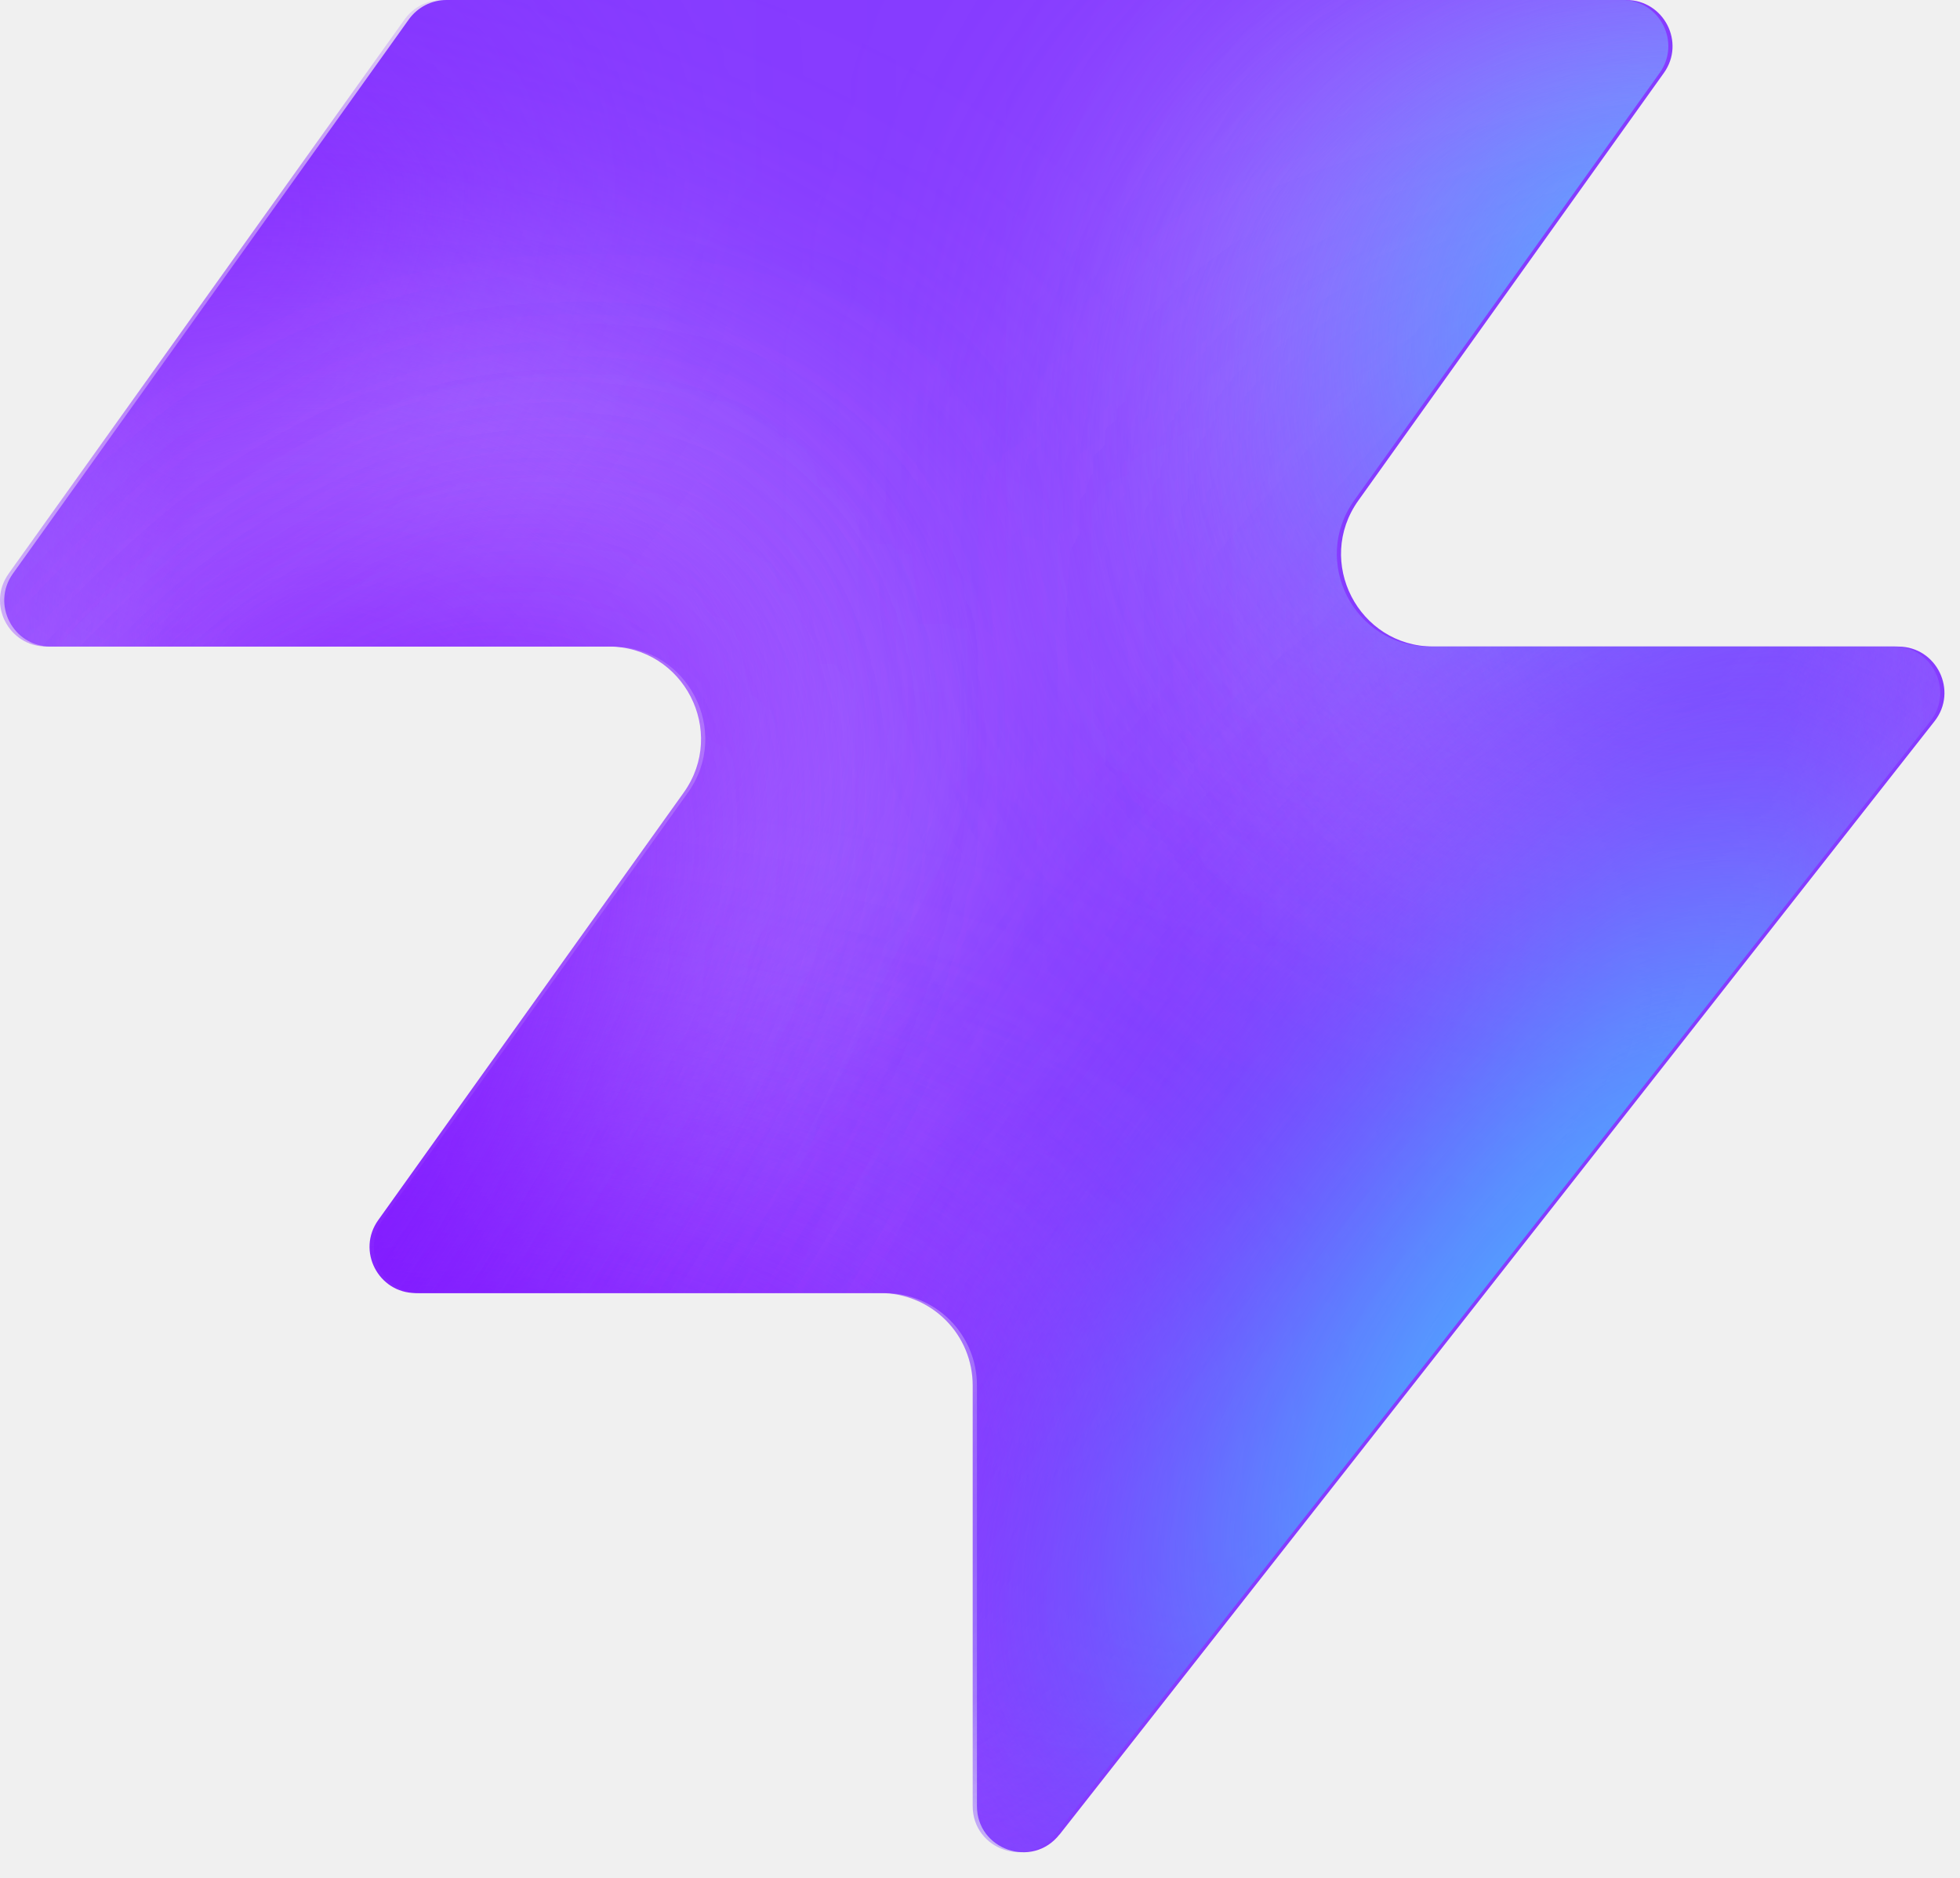
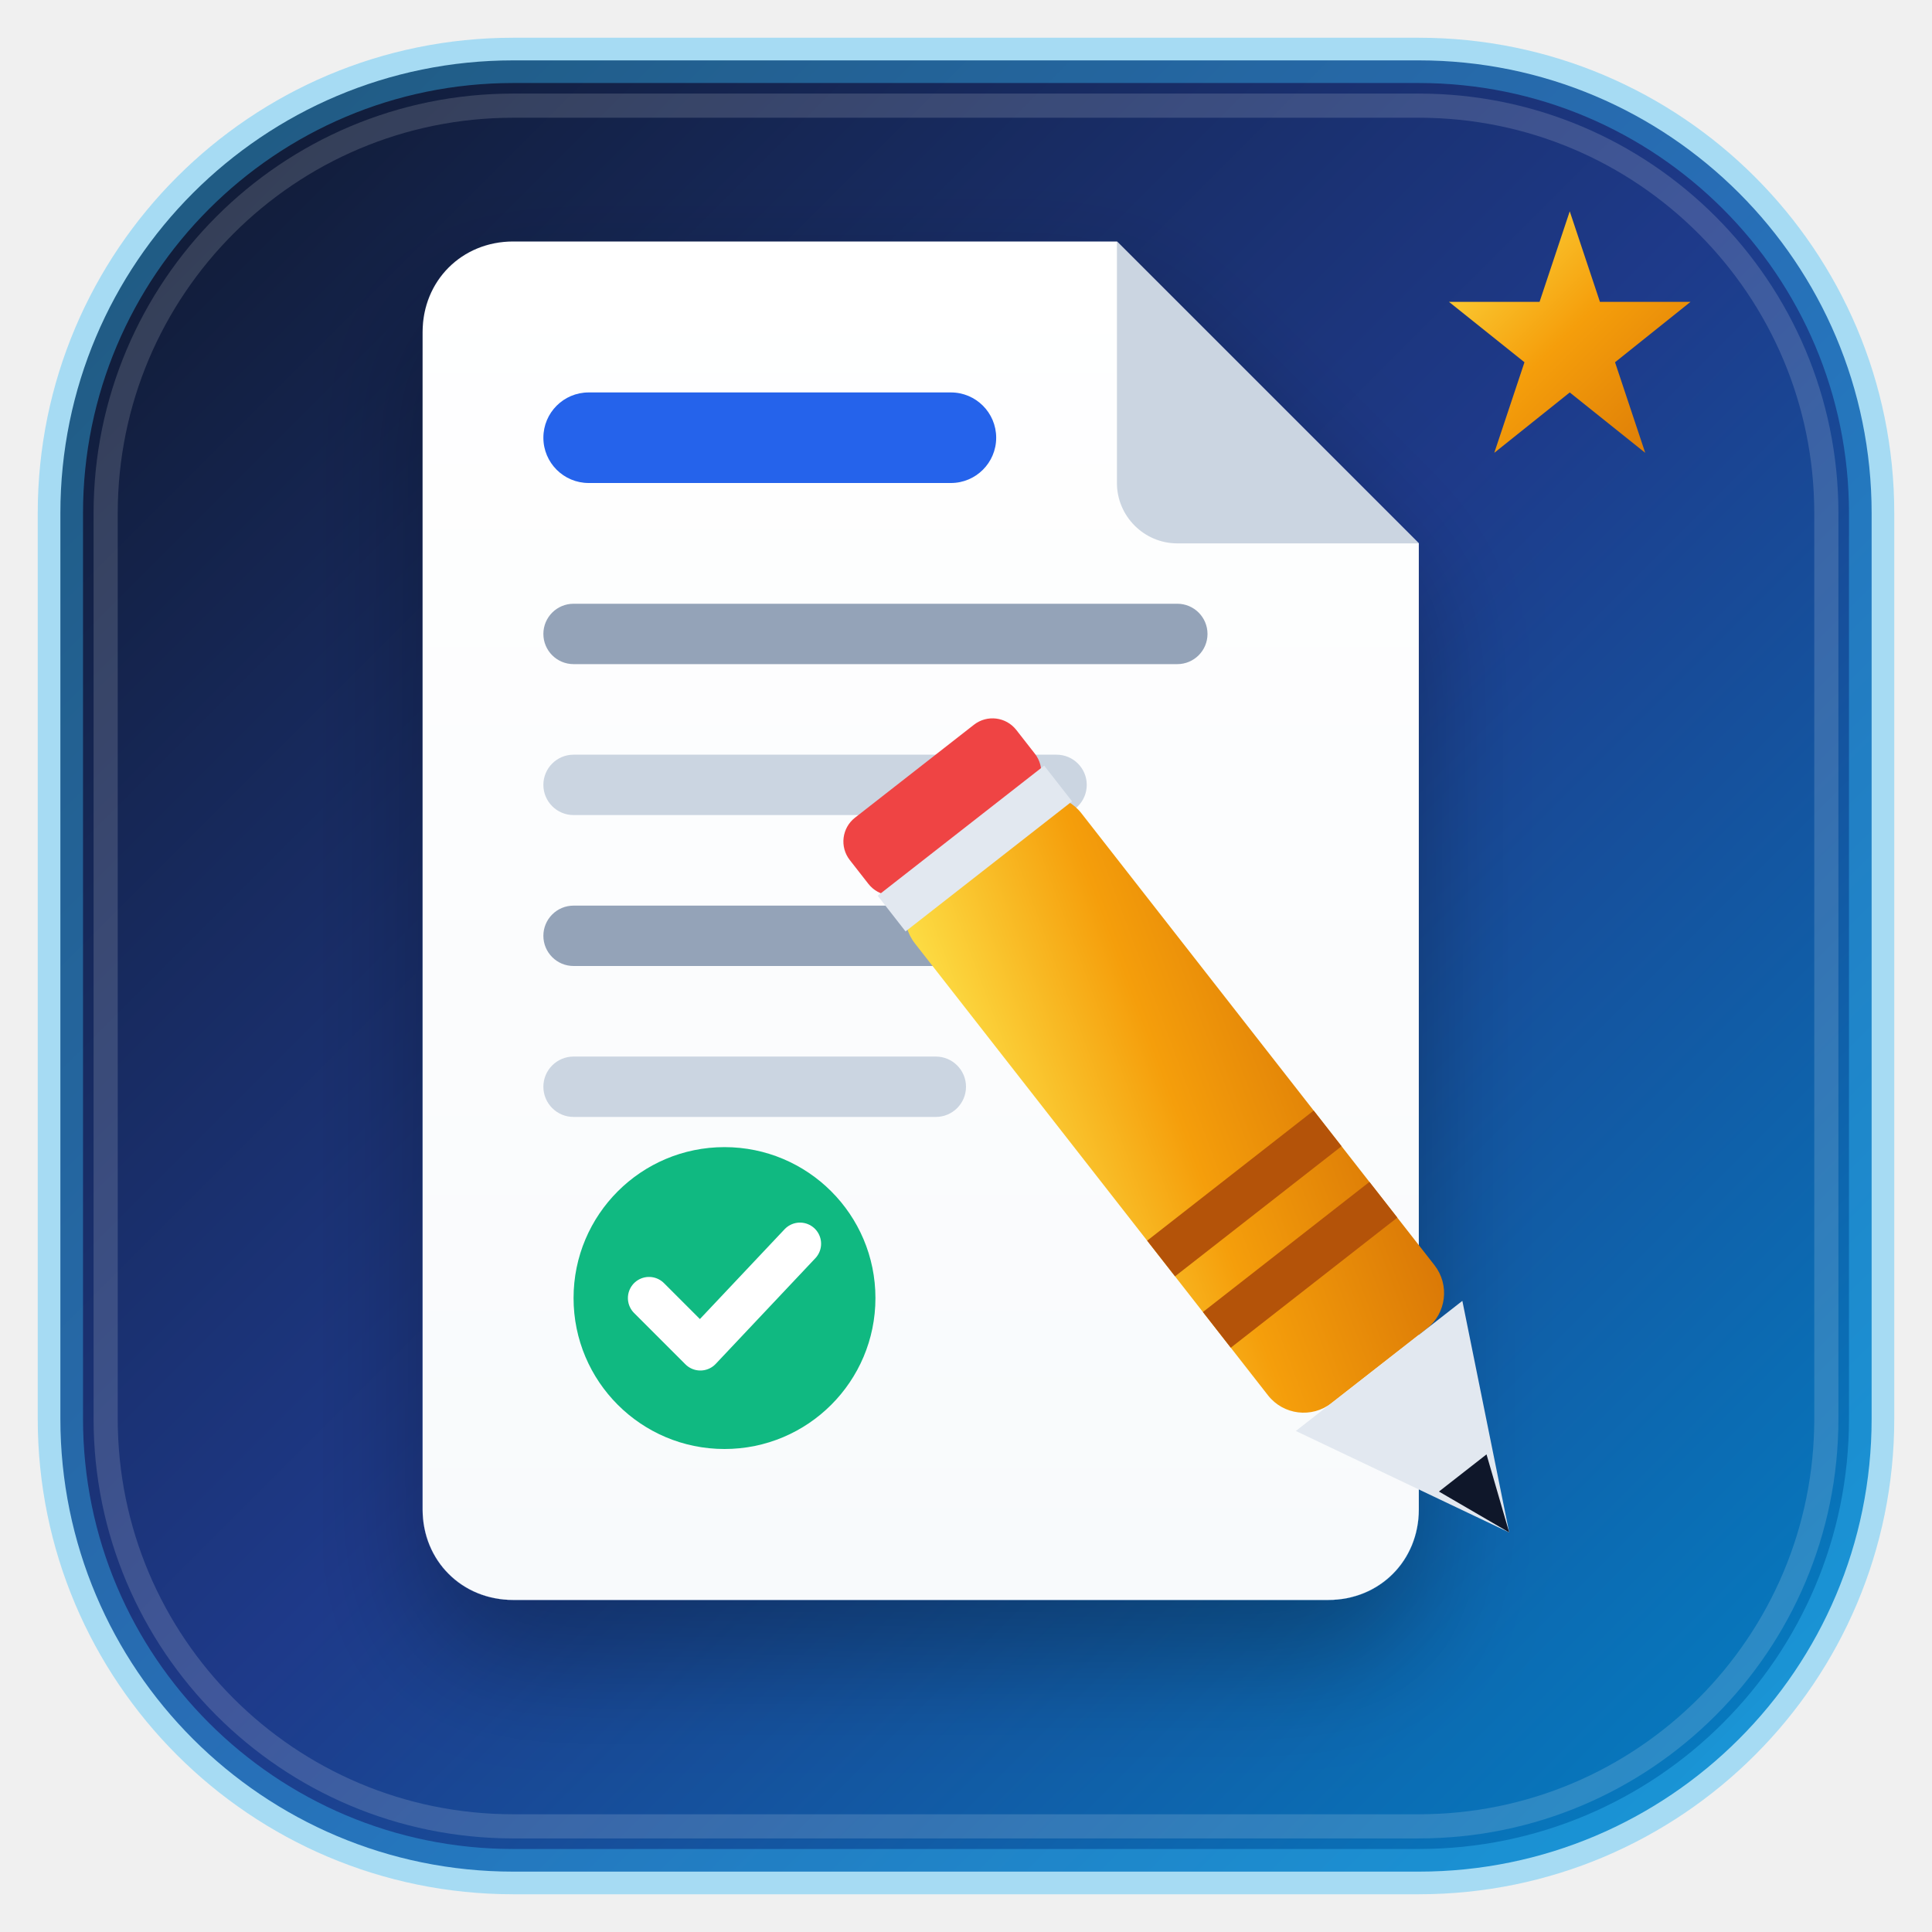
- <svg xmlns="http://www.w3.org/2000/svg" width="48" height="46" fill="none" viewBox="0 0 48 46">
-   <path fill="#863bff" d="M25.946 44.938c-.664.845-2.021.375-2.021-.698V33.937a2.26 2.26 0 0 0-2.262-2.262H10.287c-.92 0-1.456-1.04-.92-1.788l7.48-10.471c1.07-1.497 0-3.578-1.842-3.578H1.237c-.92 0-1.456-1.04-.92-1.788L10.013.474c.214-.297.556-.474.92-.474h28.894c.92 0 1.456 1.04.92 1.788l-7.48 10.471c-1.07 1.498 0 3.579 1.842 3.579h11.377c.943 0 1.473 1.088.89 1.83L25.947 44.94z" style="fill:#863bff;fill:color(display-p3 .525 .23 1);fill-opacity:1" />
-   <mask id="a" width="48" height="46" x="0" y="0" maskUnits="userSpaceOnUse" style="mask-type:alpha">
-     <path fill="#000" d="M25.842 44.938c-.664.844-2.021.375-2.021-.698V33.937a2.26 2.26 0 0 0-2.262-2.262H10.183c-.92 0-1.456-1.04-.92-1.788l7.48-10.471c1.07-1.498 0-3.579-1.842-3.579H1.133c-.92 0-1.456-1.04-.92-1.787L9.91.473c.214-.297.556-.474.92-.474h28.894c.92 0 1.456 1.04.92 1.788l-7.48 10.471c-1.07 1.498 0 3.578 1.842 3.578h11.377c.943 0 1.473 1.088.89 1.832L25.843 44.94z" style="fill:#000;fill-opacity:1" />
-   </mask>
-   <g mask="url(#a)">
-     <g filter="url(#b)">
-       <ellipse cx="5.508" cy="14.704" fill="#ede6ff" rx="5.508" ry="14.704" style="fill:#ede6ff;fill:color(display-p3 .927 .903 1);fill-opacity:1" transform="matrix(.00324 1 1 -.00324 -4.47 31.516)" />
-     </g>
-     <g filter="url(#c)">
-       <ellipse cx="10.399" cy="29.851" fill="#ede6ff" rx="10.399" ry="29.851" style="fill:#ede6ff;fill:color(display-p3 .927 .903 1);fill-opacity:1" transform="matrix(.00324 1 1 -.00324 -39.328 7.883)" />
-     </g>
-     <g filter="url(#d)">
-       <ellipse cx="5.508" cy="30.487" fill="#7e14ff" rx="5.508" ry="30.487" style="fill:#7e14ff;fill:color(display-p3 .492 .077 1);fill-opacity:1" transform="rotate(89.814 -25.913 -14.639)scale(1 -1)" />
-     </g>
-     <g filter="url(#e)">
-       <ellipse cx="5.508" cy="30.599" fill="#7e14ff" rx="5.508" ry="30.599" style="fill:#7e14ff;fill:color(display-p3 .492 .077 1);fill-opacity:1" transform="rotate(89.814 -32.644 -3.334)scale(1 -1)" />
-     </g>
-     <g filter="url(#f)">
-       <ellipse cx="5.508" cy="30.599" fill="#7e14ff" rx="5.508" ry="30.599" style="fill:#7e14ff;fill:color(display-p3 .492 .077 1);fill-opacity:1" transform="matrix(.00324 1 1 -.00324 -34.34 30.47)" />
-     </g>
-     <g filter="url(#g)">
-       <ellipse cx="14.072" cy="22.078" fill="#ede6ff" rx="14.072" ry="22.078" style="fill:#ede6ff;fill:color(display-p3 .927 .903 1);fill-opacity:1" transform="rotate(93.35 24.506 48.493)scale(-1 1)" />
-     </g>
-     <g filter="url(#h)">
-       <ellipse cx="3.47" cy="21.501" fill="#7e14ff" rx="3.47" ry="21.501" style="fill:#7e14ff;fill:color(display-p3 .492 .077 1);fill-opacity:1" transform="rotate(89.009 28.708 47.59)scale(-1 1)" />
-     </g>
-     <g filter="url(#i)">
-       <ellipse cx="3.47" cy="21.501" fill="#7e14ff" rx="3.47" ry="21.501" style="fill:#7e14ff;fill:color(display-p3 .492 .077 1);fill-opacity:1" transform="rotate(89.009 28.708 47.59)scale(-1 1)" />
-     </g>
-     <g filter="url(#j)">
-       <ellipse cx=".387" cy="8.972" fill="#7e14ff" rx="4.407" ry="29.108" style="fill:#7e14ff;fill:color(display-p3 .492 .077 1);fill-opacity:1" transform="rotate(39.51 .387 8.972)" />
-     </g>
-     <g filter="url(#k)">
-       <ellipse cx="47.523" cy="-6.092" fill="#7e14ff" rx="4.407" ry="29.108" style="fill:#7e14ff;fill:color(display-p3 .492 .077 1);fill-opacity:1" transform="rotate(37.892 47.523 -6.092)" />
-     </g>
-     <g filter="url(#l)">
-       <ellipse cx="41.412" cy="6.333" fill="#47bfff" rx="5.971" ry="9.665" style="fill:#47bfff;fill:color(display-p3 .28 .748 1);fill-opacity:1" transform="rotate(37.892 41.412 6.333)" />
-     </g>
-     <g filter="url(#m)">
-       <ellipse cx="-1.879" cy="38.332" fill="#7e14ff" rx="4.407" ry="29.108" style="fill:#7e14ff;fill:color(display-p3 .492 .077 1);fill-opacity:1" transform="rotate(37.892 -1.88 38.332)" />
-     </g>
-     <g filter="url(#n)">
-       <ellipse cx="-1.879" cy="38.332" fill="#7e14ff" rx="4.407" ry="29.108" style="fill:#7e14ff;fill:color(display-p3 .492 .077 1);fill-opacity:1" transform="rotate(37.892 -1.88 38.332)" />
-     </g>
-     <g filter="url(#o)">
-       <ellipse cx="35.651" cy="29.907" fill="#7e14ff" rx="4.407" ry="29.108" style="fill:#7e14ff;fill:color(display-p3 .492 .077 1);fill-opacity:1" transform="rotate(37.892 35.651 29.907)" />
-     </g>
-     <g filter="url(#p)">
-       <ellipse cx="38.418" cy="32.4" fill="#47bfff" rx="5.971" ry="15.297" style="fill:#47bfff;fill:color(display-p3 .28 .748 1);fill-opacity:1" transform="rotate(37.892 38.418 32.4)" />
-     </g>
-   </g>
+ <svg xmlns="http://www.w3.org/2000/svg" viewBox="0 0 64 64" width="64" height="64">
  <defs>
-     <filter id="b" width="60.045" height="41.654" x="-19.77" y="16.149" color-interpolation-filters="sRGB" filterUnits="userSpaceOnUse">
-       <feFlood flood-opacity="0" result="BackgroundImageFix" />
-       <feBlend in="SourceGraphic" in2="BackgroundImageFix" result="shape" />
-       <feGaussianBlur result="effect1_foregroundBlur_2002_17158" stdDeviation="7.659" />
-     </filter>
-     <filter id="c" width="90.34" height="51.437" x="-54.613" y="-7.533" color-interpolation-filters="sRGB" filterUnits="userSpaceOnUse">
-       <feFlood flood-opacity="0" result="BackgroundImageFix" />
-       <feBlend in="SourceGraphic" in2="BackgroundImageFix" result="shape" />
-       <feGaussianBlur result="effect1_foregroundBlur_2002_17158" stdDeviation="7.659" />
-     </filter>
-     <filter id="d" width="79.355" height="29.4" x="-49.64" y="2.03" color-interpolation-filters="sRGB" filterUnits="userSpaceOnUse">
-       <feFlood flood-opacity="0" result="BackgroundImageFix" />
-       <feBlend in="SourceGraphic" in2="BackgroundImageFix" result="shape" />
-       <feGaussianBlur result="effect1_foregroundBlur_2002_17158" stdDeviation="4.596" />
-     </filter>
-     <filter id="e" width="79.579" height="29.4" x="-45.045" y="20.029" color-interpolation-filters="sRGB" filterUnits="userSpaceOnUse">
-       <feFlood flood-opacity="0" result="BackgroundImageFix" />
-       <feBlend in="SourceGraphic" in2="BackgroundImageFix" result="shape" />
-       <feGaussianBlur result="effect1_foregroundBlur_2002_17158" stdDeviation="4.596" />
-     </filter>
-     <filter id="f" width="79.579" height="29.4" x="-43.513" y="21.178" color-interpolation-filters="sRGB" filterUnits="userSpaceOnUse">
-       <feFlood flood-opacity="0" result="BackgroundImageFix" />
-       <feBlend in="SourceGraphic" in2="BackgroundImageFix" result="shape" />
-       <feGaussianBlur result="effect1_foregroundBlur_2002_17158" stdDeviation="4.596" />
-     </filter>
-     <filter id="g" width="74.749" height="58.852" x="15.756" y="-17.901" color-interpolation-filters="sRGB" filterUnits="userSpaceOnUse">
-       <feFlood flood-opacity="0" result="BackgroundImageFix" />
-       <feBlend in="SourceGraphic" in2="BackgroundImageFix" result="shape" />
-       <feGaussianBlur result="effect1_foregroundBlur_2002_17158" stdDeviation="7.659" />
-     </filter>
-     <filter id="h" width="61.377" height="25.362" x="23.548" y="2.284" color-interpolation-filters="sRGB" filterUnits="userSpaceOnUse">
-       <feFlood flood-opacity="0" result="BackgroundImageFix" />
-       <feBlend in="SourceGraphic" in2="BackgroundImageFix" result="shape" />
-       <feGaussianBlur result="effect1_foregroundBlur_2002_17158" stdDeviation="4.596" />
-     </filter>
-     <filter id="i" width="61.377" height="25.362" x="23.548" y="2.284" color-interpolation-filters="sRGB" filterUnits="userSpaceOnUse">
-       <feFlood flood-opacity="0" result="BackgroundImageFix" />
-       <feBlend in="SourceGraphic" in2="BackgroundImageFix" result="shape" />
-       <feGaussianBlur result="effect1_foregroundBlur_2002_17158" stdDeviation="4.596" />
-     </filter>
-     <filter id="j" width="56.045" height="63.649" x="-27.636" y="-22.853" color-interpolation-filters="sRGB" filterUnits="userSpaceOnUse">
-       <feFlood flood-opacity="0" result="BackgroundImageFix" />
-       <feBlend in="SourceGraphic" in2="BackgroundImageFix" result="shape" />
-       <feGaussianBlur result="effect1_foregroundBlur_2002_17158" stdDeviation="4.596" />
-     </filter>
-     <filter id="k" width="54.814" height="64.646" x="20.116" y="-38.415" color-interpolation-filters="sRGB" filterUnits="userSpaceOnUse">
-       <feFlood flood-opacity="0" result="BackgroundImageFix" />
-       <feBlend in="SourceGraphic" in2="BackgroundImageFix" result="shape" />
-       <feGaussianBlur result="effect1_foregroundBlur_2002_17158" stdDeviation="4.596" />
-     </filter>
-     <filter id="l" width="33.541" height="35.313" x="24.641" y="-11.323" color-interpolation-filters="sRGB" filterUnits="userSpaceOnUse">
-       <feFlood flood-opacity="0" result="BackgroundImageFix" />
-       <feBlend in="SourceGraphic" in2="BackgroundImageFix" result="shape" />
-       <feGaussianBlur result="effect1_foregroundBlur_2002_17158" stdDeviation="4.596" />
-     </filter>
-     <filter id="m" width="54.814" height="64.646" x="-29.286" y="6.009" color-interpolation-filters="sRGB" filterUnits="userSpaceOnUse">
-       <feFlood flood-opacity="0" result="BackgroundImageFix" />
-       <feBlend in="SourceGraphic" in2="BackgroundImageFix" result="shape" />
-       <feGaussianBlur result="effect1_foregroundBlur_2002_17158" stdDeviation="4.596" />
-     </filter>
-     <filter id="n" width="54.814" height="64.646" x="-29.286" y="6.009" color-interpolation-filters="sRGB" filterUnits="userSpaceOnUse">
-       <feFlood flood-opacity="0" result="BackgroundImageFix" />
-       <feBlend in="SourceGraphic" in2="BackgroundImageFix" result="shape" />
-       <feGaussianBlur result="effect1_foregroundBlur_2002_17158" stdDeviation="4.596" />
-     </filter>
-     <filter id="o" width="54.814" height="64.646" x="8.244" y="-2.416" color-interpolation-filters="sRGB" filterUnits="userSpaceOnUse">
-       <feFlood flood-opacity="0" result="BackgroundImageFix" />
-       <feBlend in="SourceGraphic" in2="BackgroundImageFix" result="shape" />
-       <feGaussianBlur result="effect1_foregroundBlur_2002_17158" stdDeviation="4.596" />
-     </filter>
-     <filter id="p" width="39.409" height="43.623" x="18.713" y="10.588" color-interpolation-filters="sRGB" filterUnits="userSpaceOnUse">
-       <feFlood flood-opacity="0" result="BackgroundImageFix" />
-       <feBlend in="SourceGraphic" in2="BackgroundImageFix" result="shape" />
-       <feGaussianBlur result="effect1_foregroundBlur_2002_17158" stdDeviation="4.596" />
+     <linearGradient id="bgGrad" x1="0%" y1="0%" x2="100%" y2="100%">
+       <stop offset="0%" stop-color="#0f172a" />
+       <stop offset="50%" stop-color="#1e3a8a" />
+       <stop offset="100%" stop-color="#0284c7" />
+     </linearGradient>
+     <linearGradient id="paperGrad" x1="0%" y1="0%" x2="0%" y2="100%">
+       <stop offset="0%" stop-color="#ffffff" />
+       <stop offset="100%" stop-color="#f8fafc" />
+     </linearGradient>
+     <linearGradient id="goldGrad" x1="0%" y1="0%" x2="100%" y2="100%">
+       <stop offset="0%" stop-color="#fde047" />
+       <stop offset="50%" stop-color="#f59e0b" />
+       <stop offset="100%" stop-color="#d97706" />
+     </linearGradient>
+     <linearGradient id="penGrad" x1="0%" y1="0%" x2="100%" y2="100%">
+       <stop offset="0%" stop-color="#38bdf8" />
+       <stop offset="100%" stop-color="#0284c7" />
+     </linearGradient>
+     <filter id="shadow" x="-10%" y="-10%" width="130%" height="130%">
+       <feDropShadow dx="0" dy="2" stdDeviation="2" flood-color="#000000" flood-opacity="0.3" />
    </filter>
  </defs>
+   <rect x="2" y="2" width="60" height="60" rx="15" fill="url(#bgGrad)" stroke="#38bdf8" stroke-width="1.5" stroke-opacity="0.4" />
+   <rect x="3.5" y="3.5" width="57" height="57" rx="13.5" fill="none" stroke="#ffffff" stroke-width="0.8" stroke-opacity="0.15" />
+   <g filter="url(#shadow)">
+     <path d="M 14 11 C 14 9.3 15.3 8 17 8 L 37 8 L 47 18 L 47 50 C 47 51.7 45.7 53 44 53 L 17 53 C 15.3 53 14 51.7 14 50 Z" fill="url(#paperGrad)" />
+     <path d="M 37 8 L 37 16 C 37 17.1 37.9 18 39 18 L 47 18 Z" fill="#cbd5e1" />
+   </g>
+   <rect x="18" y="13" width="15" height="3" rx="1.5" fill="#2563eb" />
+   <rect x="18" y="20" width="22" height="2" rx="1" fill="#94a3b8" />
+   <rect x="18" y="25" width="18" height="2" rx="1" fill="#cbd5e1" />
+   <rect x="18" y="30" width="20" height="2" rx="1" fill="#94a3b8" />
+   <rect x="18" y="35" width="14" height="2" rx="1" fill="#cbd5e1" />
+   <circle cx="24" cy="43" r="5" fill="#10b981" />
+   <path d="M 21.5 43 L 23.2 44.7 L 26.5 41.2" fill="none" stroke="#ffffff" stroke-width="1.4" stroke-linecap="round" stroke-linejoin="round" />
+   <g transform="rotate(-38 43 41)">
+     <rect x="39" y="24" width="7" height="22" rx="1.5" fill="url(#goldGrad)" />
+     <rect x="39" y="38" width="7" height="1.5" fill="#b45309" />
+     <rect x="39" y="41" width="7" height="1.5" fill="#b45309" />
+     <path d="M 39 46 L 42.5 53 L 46 46 Z" fill="#e2e8f0" />
+     <path d="M 41.5 50.5 L 42.5 53 L 43.5 50.5 Z" fill="#0f172a" />
+     <rect x="39" y="21" width="7" height="3" rx="1" fill="#ef4444" />
+     <rect x="39" y="23.5" width="7" height="1.5" fill="#e2e8f0" />
+   </g>
+   <path d="M 52 7 L 53 10 L 56 10 L 53.5 12 L 54.5 15 L 52 13 L 49.5 15 L 50.5 12 L 48 10 L 51 10 Z" fill="url(#goldGrad)" />
</svg>
